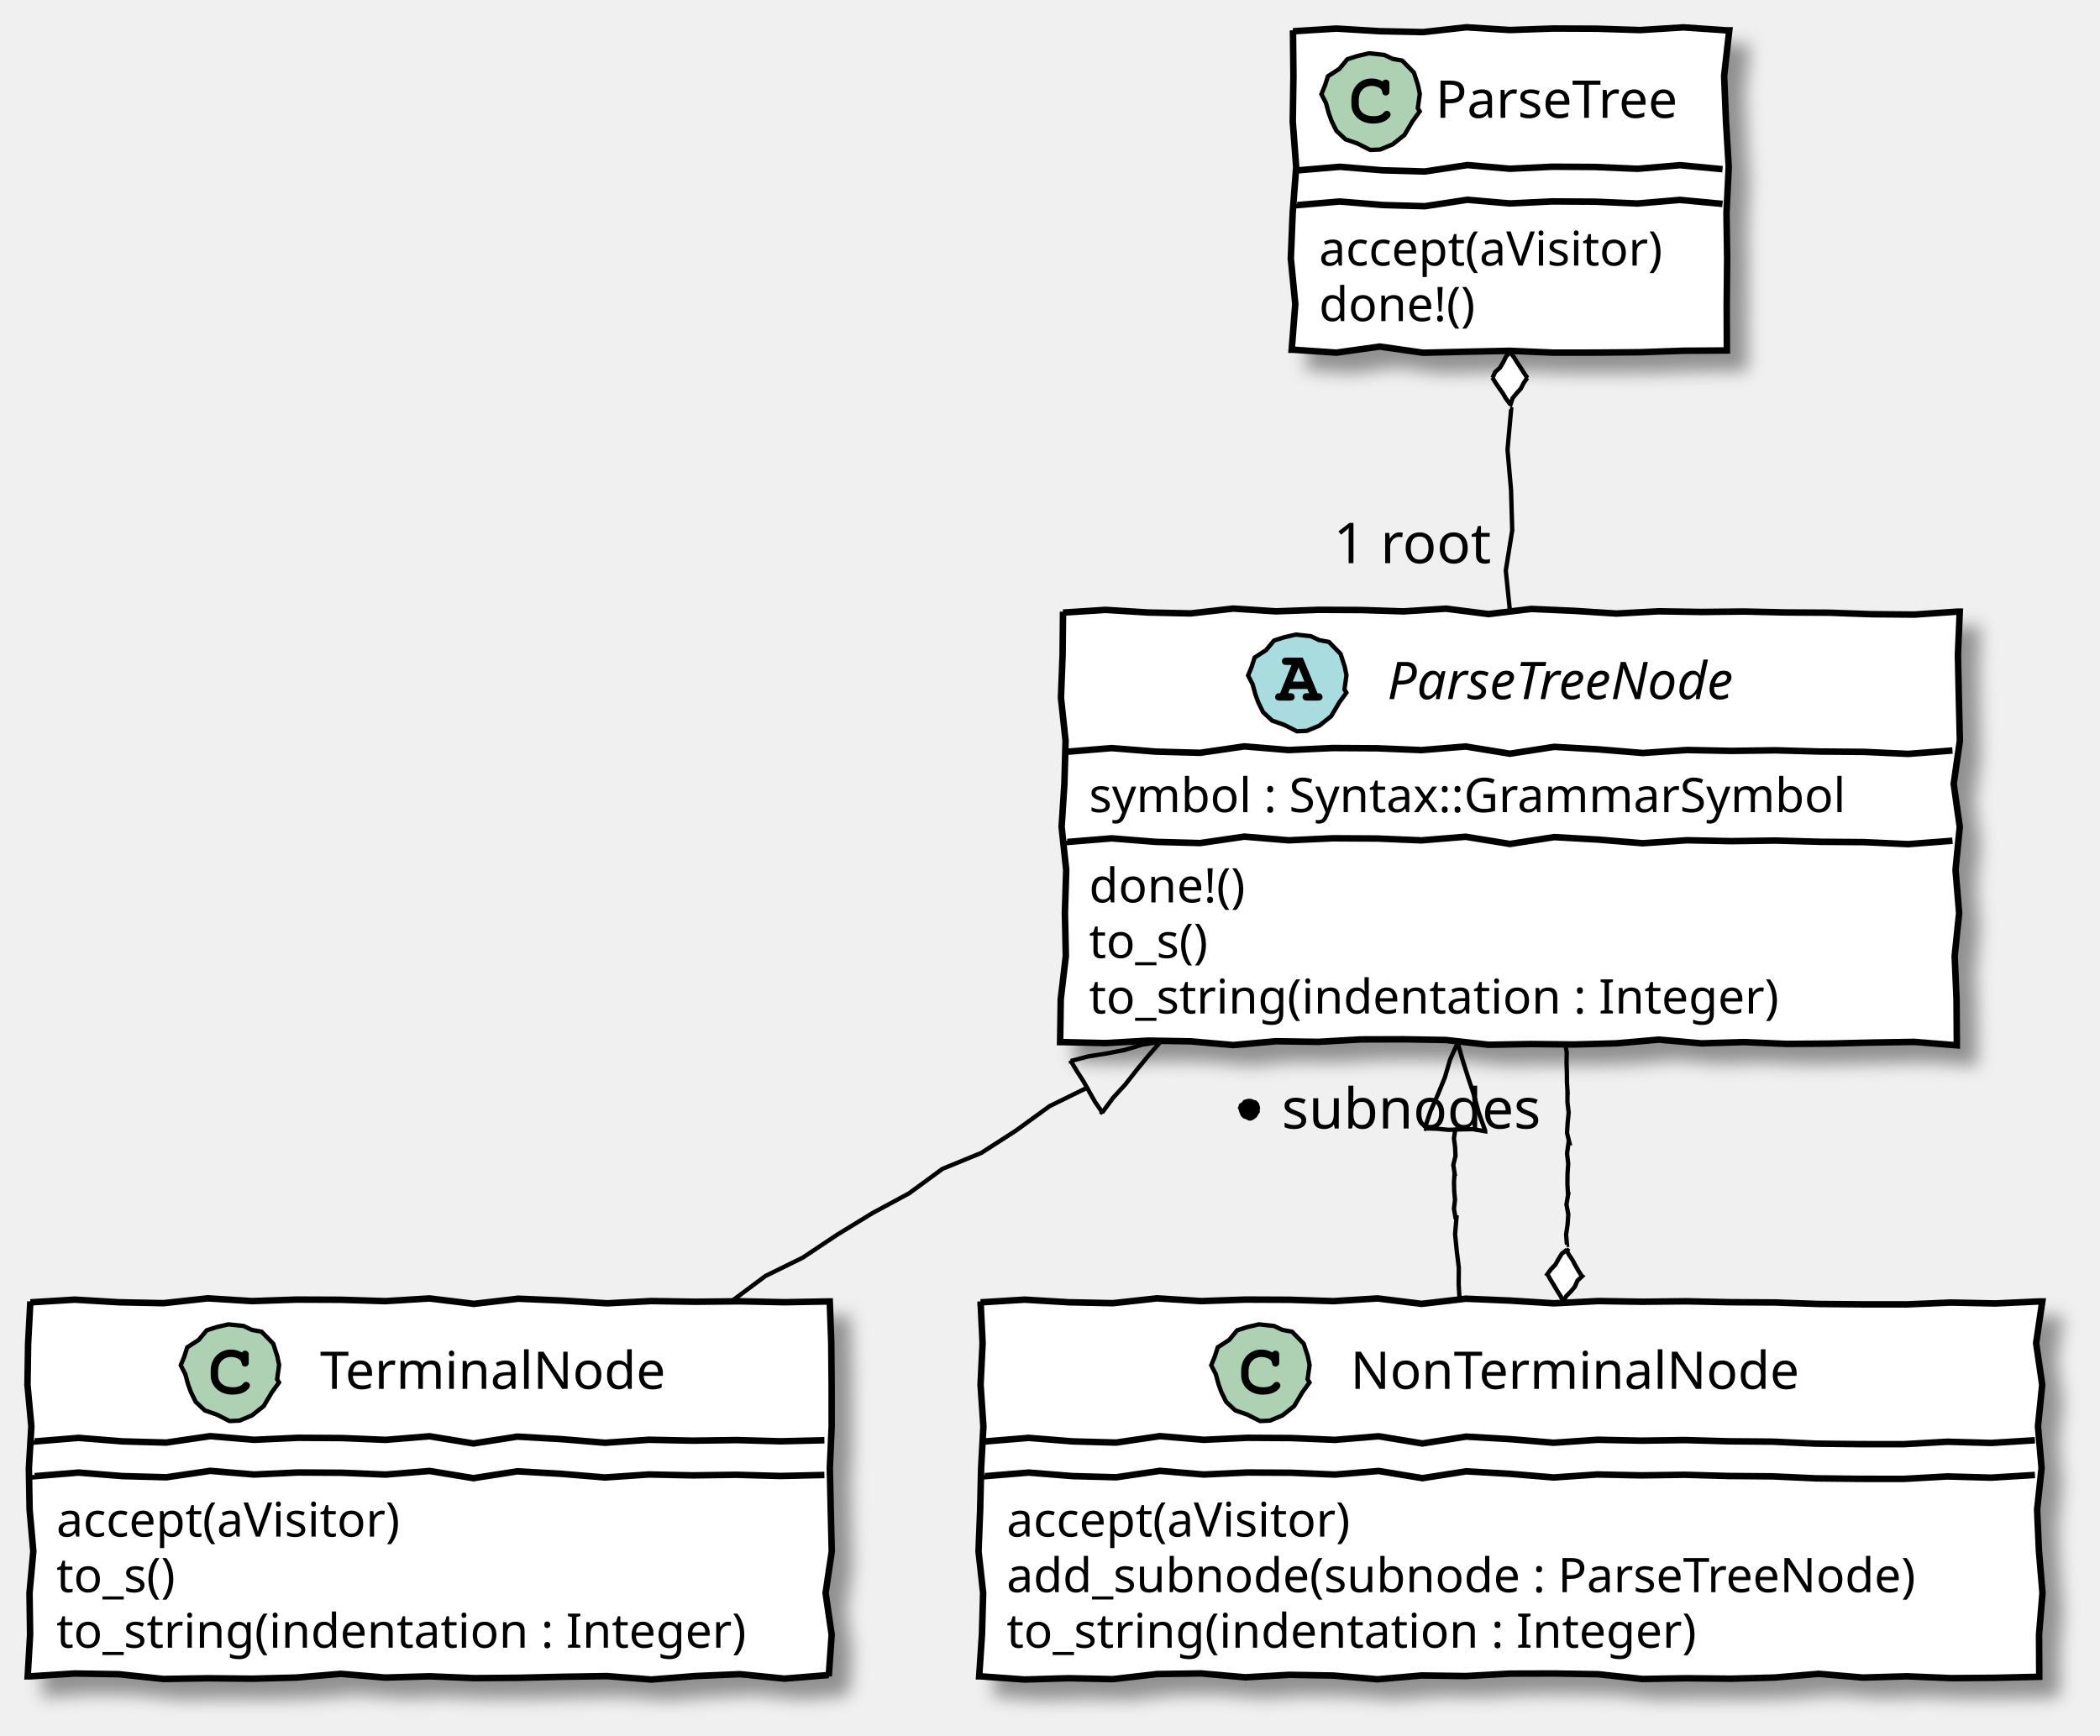
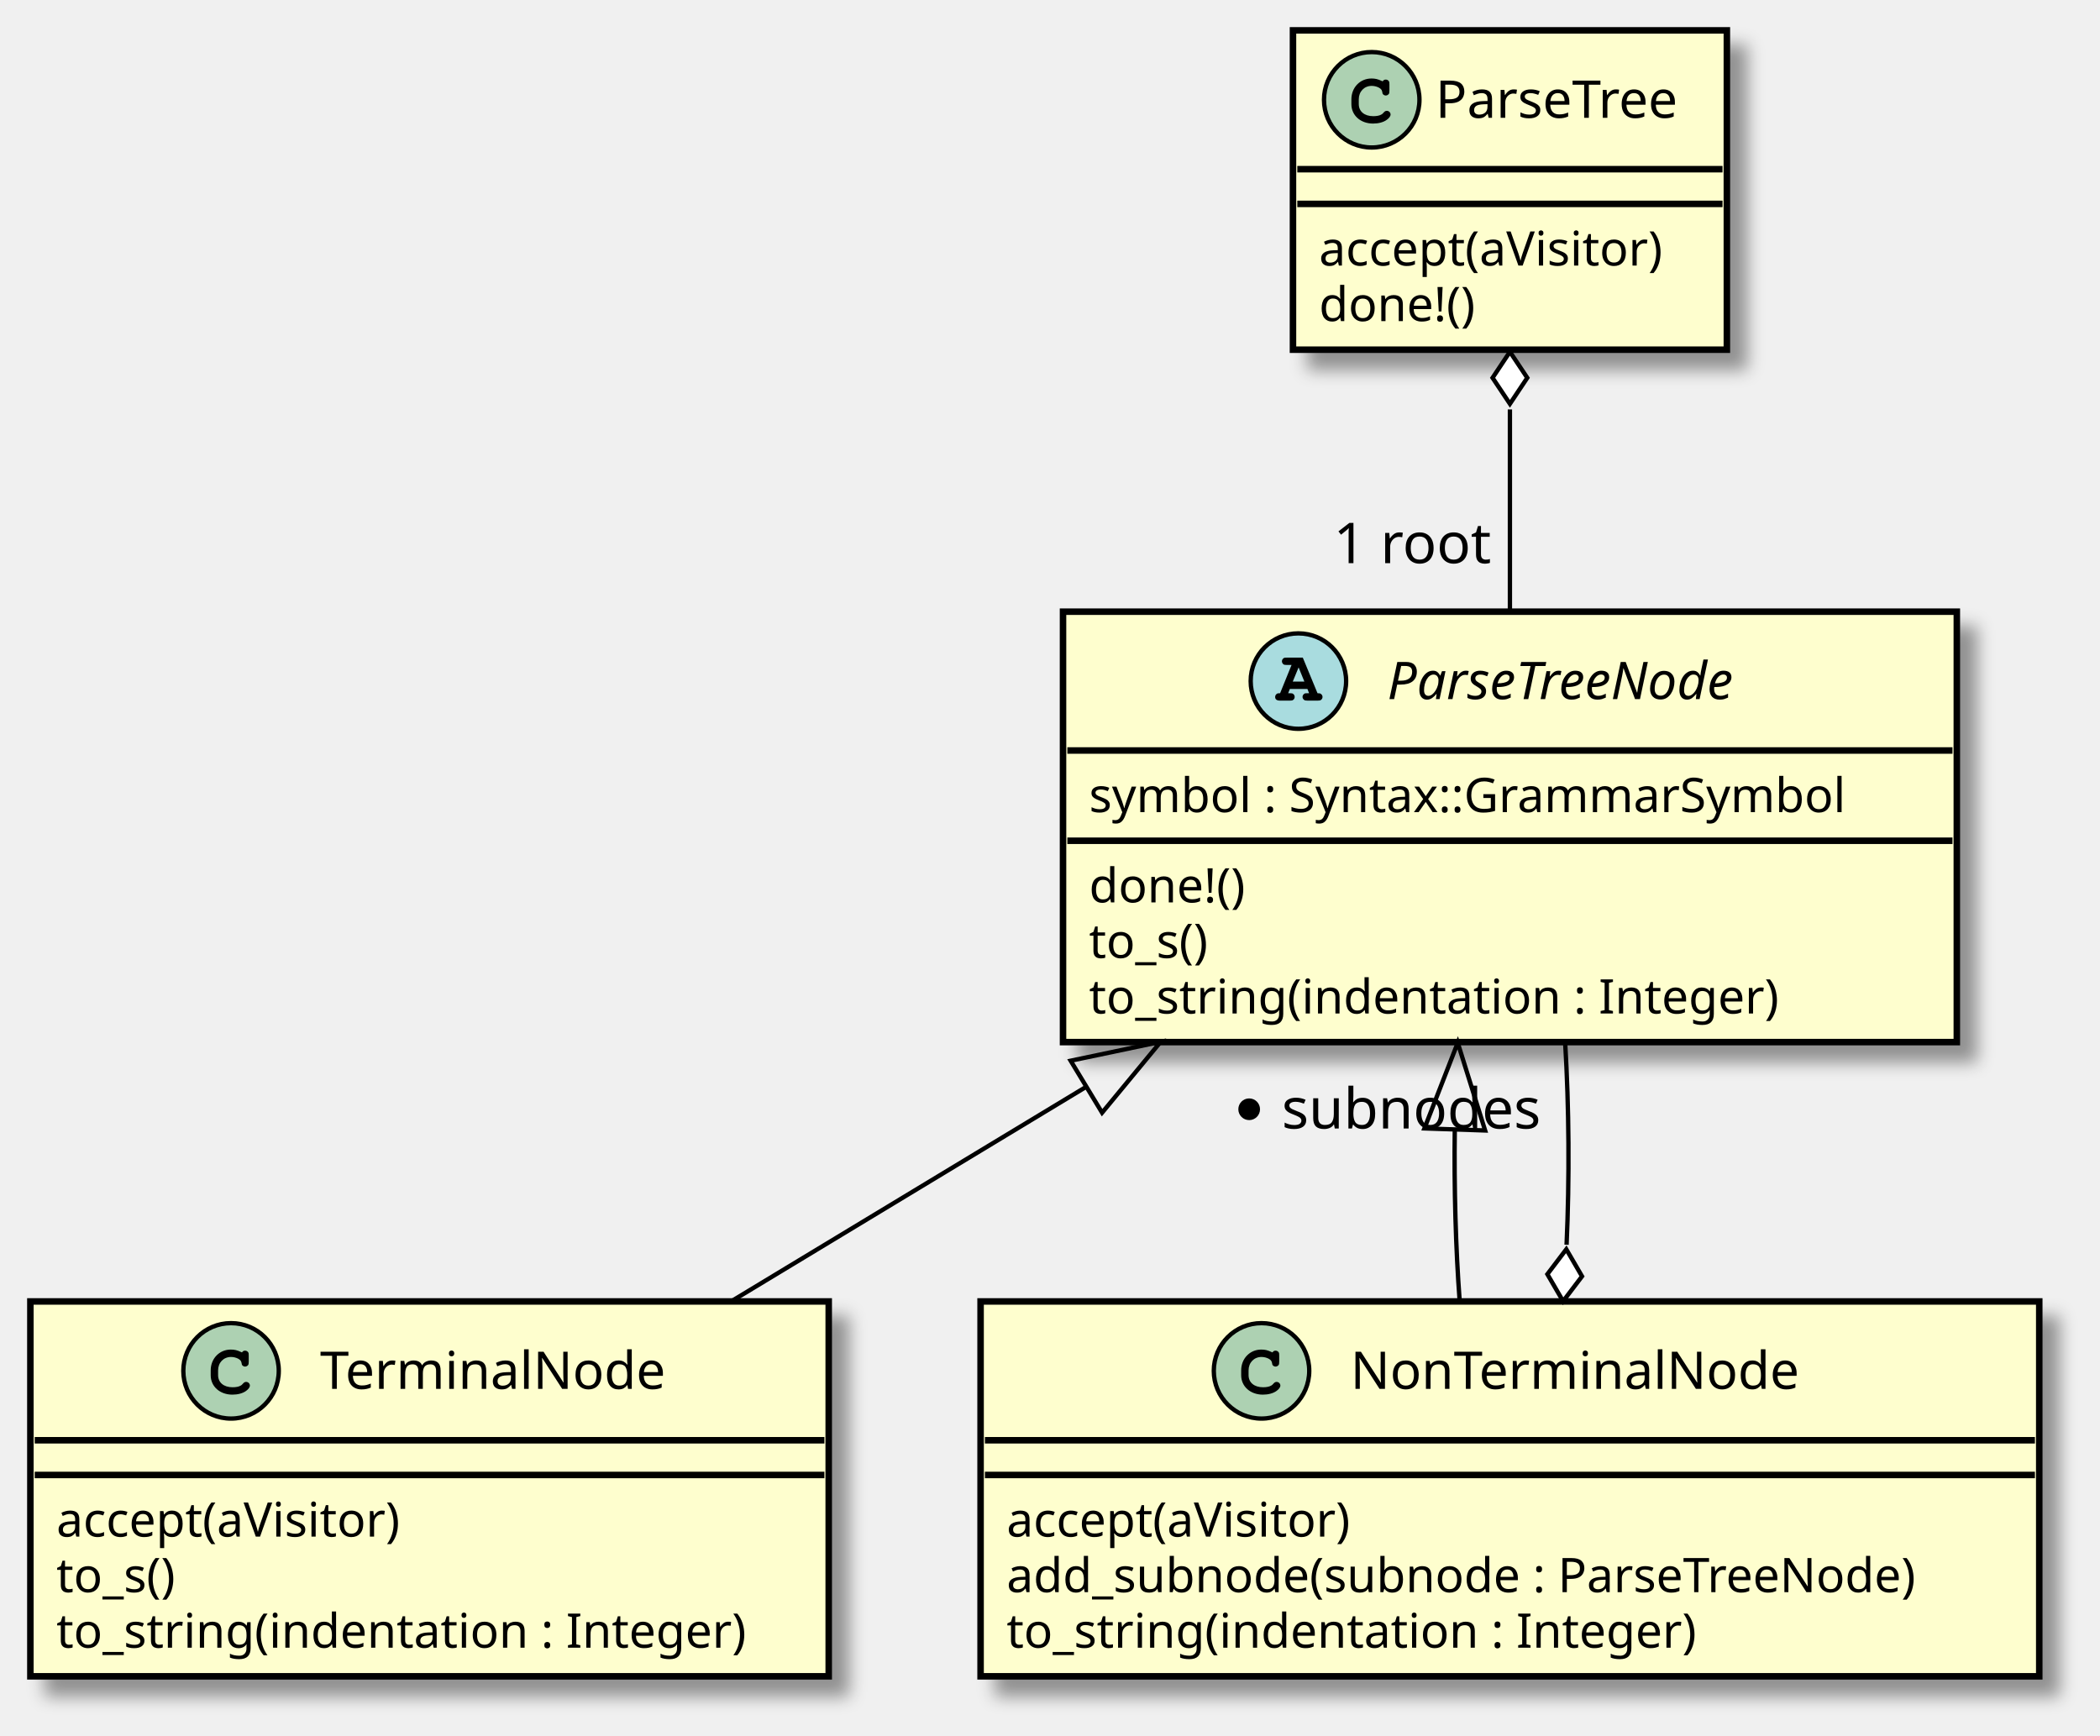
<svg xmlns="http://www.w3.org/2000/svg" contentScriptType="application/ecmascript" contentStyleType="text/css" height="400px" preserveAspectRatio="none" style="width:484px;height:400px;background:#FFFFFF;" version="1.1" viewBox="0 0 484 400" width="484px" zoomAndPan="magnify">
  <defs>
-     <filter height="300%" id="ftovzvyjznu5o" width="300%" x="-1" y="-1">
+     <filter height="300%" id="f1hbim6at1qn4a" width="300%" x="-1" y="-1">
      <feGaussianBlur result="blurOut" stdDeviation="2.0" />
      <feColorMatrix in="blurOut" result="blurOut2" type="matrix" values="0 0 0 0 0 0 0 0 0 0 0 0 0 0 0 0 0 0 .4 0" />
      <feOffset dx="4.0" dy="4.0" in="blurOut2" result="blurOut3" />
      <feBlend in="SourceGraphic" in2="blurOut3" mode="normal" />
    </filter>
  </defs>
  <g>
-     <polygon fill="#FFFFFF" filter="url(#ftovzvyjznu5o)" points="298,7,298,7.21,308,6.586,318,7.193,328,7.4,338,6.287,348,6.922,358,6.574,368,6.617,378,6.932,388,6.309,398,7,398.554,7,397.37,17.516,397.802,28.031,398.432,38.547,397.914,49.062,398.068,59.578,397.968,70.094,398,80.609,398,80.788,388,80.849,378,81.195,368,81.28,358,81.289,348,80.864,338,81.073,328,81.312,318,79.888,308,81.288,298,80.609,297.704,80.609,298.534,70.094,297.505,59.578,297.932,49.062,298.742,38.547,297.951,28.031,298.105,17.516,298,7" style="stroke:#000000;stroke-width:1.5;" />
-     <polygon fill="#ADD1B2" points="327.211,25.676,325.598,27.879,323.691,31.106,320.964,33.28,318.097,34.47,315.812,34.573,312.875,33.086,310.103,32.114,308,30.141,306.896,27.883,306.242,26.084,305.601,23.736,304.56,21.715,305.36,19.741,306.06,17.579,308.689,15.87,310.539,13.651,312.828,12.914,315.55,12.28,319.04,12.657,320.952,13.559,323.175,13.967,325.877,16.736,326.819,19.659,327.229,21.653,326.765,24.94" style="stroke:#000000;stroke-width:1.0;" />
+     <rect codeLine="6" fill="#FEFECE" filter="url(#f1hbim6at1qn4a)" height="73.609" id="ParseTree" style="stroke:#000000;stroke-width:1.5;" width="100" x="298" y="7" />
+     <ellipse cx="316.15" cy="23" fill="#ADD1B2" rx="11" ry="11" style="stroke:#000000;stroke-width:1.0;" />
    <path d="M318.494,18.672 C317.556,18.234 316.962,18.094 316.087,18.094 C313.462,18.094 311.462,20.172 311.462,22.891 L311.462,24.016 C311.462,26.594 313.572,28.484 316.462,28.484 C317.681,28.484 318.837,28.188 319.587,27.641 C320.166,27.234 320.494,26.781 320.494,26.391 C320.494,25.938 320.103,25.547 319.634,25.547 C319.416,25.547 319.212,25.625 319.025,25.812 C318.572,26.297 318.572,26.297 318.384,26.391 C317.962,26.656 317.275,26.781 316.509,26.781 C314.462,26.781 313.166,25.688 313.166,23.984 L313.166,22.891 C313.166,21.109 314.416,19.797 316.15,19.797 C316.728,19.797 317.337,19.953 317.806,20.203 C318.291,20.484 318.462,20.703 318.556,21.109 C318.619,21.516 318.65,21.641 318.791,21.766 C318.931,21.906 319.166,22.016 319.384,22.016 C319.65,22.016 319.916,21.875 320.087,21.656 C320.197,21.5 320.228,21.312 320.228,20.891 L320.228,19.469 C320.228,19.031 320.212,18.906 320.119,18.75 C319.962,18.484 319.681,18.344 319.384,18.344 C319.087,18.344 318.884,18.438 318.666,18.75 L318.494,18.672 Z " fill="#000000" />
    <text fill="#000000" font-family="sans-serif" font-size="12" lengthAdjust="spacing" textLength="61" x="330.85" y="27.154">ParseTree</text>
-     <path d="M299,39 L299,39.28 L308.8,38.448 L318.6,39.258 L328.4,39.533 L338.2,38.049 L348,38.896 L357.8,38.431 L367.6,38.489 L377.4,38.909 L387.2,38.078 L397,39 " fill="#FFFFFF" style="stroke:#000000;stroke-width:1.5;" />
-     <path d="M299,47 L299,47.28 L308.8,46.448 L318.6,47.258 L328.4,47.533 L338.2,46.049 L348,46.896 L357.8,46.431 L367.6,46.489 L377.4,46.909 L387.2,46.078 L397,47 " fill="#FFFFFF" style="stroke:#000000;stroke-width:1.5;" />
+     <line style="stroke:#000000;stroke-width:1.5;" x1="299" x2="397" y1="39" y2="39" />
+     <line style="stroke:#000000;stroke-width:1.5;" x1="299" x2="397" y1="47" y2="47" />
    <text fill="#000000" font-family="sans-serif" font-size="11" lengthAdjust="spacing" textLength="88" x="304" y="61.21">accept(aVisitor)</text>
    <text fill="#000000" font-family="sans-serif" font-size="11" lengthAdjust="spacing" textLength="42" x="304" y="74.015">done!()</text>
-     <polygon fill="#FFFFFF" filter="url(#ftovzvyjznu5o)" points="245,141,245,141.21,254.81,140.586,264.619,141.193,274.429,141.4,284.238,140.287,294.048,140.922,303.857,140.573,313.667,140.617,323.476,140.932,333.286,140.309,343.095,141.554,352.905,140.37,362.714,140.802,372.524,141.432,382.333,140.914,392.143,141.068,401.952,140.968,411.762,141.179,421.571,141.239,431.381,141.586,441.19,141.671,451,141,451.679,141,451.255,150.922,451.464,160.844,451.702,170.766,450.279,180.688,451.678,190.609,450.704,200.531,451.534,210.453,450.505,220.375,450.932,230.297,451,240.219,451,240.96,441.19,240.17,431.381,240.324,421.571,240.557,411.762,240.635,401.952,240.215,392.143,240.506,382.333,239.646,372.524,240.503,362.714,240.767,352.905,240.663,343.095,240.832,333.286,239.736,323.476,239.567,313.667,239.597,303.857,240.16,294.048,240.022,284.238,240.9,274.429,240.044,264.619,239.876,254.81,240.447,245,240.219,244.333,240.219,244.481,230.297,245.649,220.375,245.436,210.453,245.734,200.531,244.678,190.609,245.319,180.688,245.59,170.766,244.528,160.844,244.904,150.922,245,141" style="stroke:#000000;stroke-width:1.5;" />
-     <polygon fill="#A9DCDF" points="310.311,159.676,308.698,161.879,306.791,165.106,304.064,167.28,301.197,168.47,298.912,168.573,295.975,167.085,293.203,166.114,291.099,164.141,289.996,161.883,289.342,160.084,288.701,157.736,287.66,155.714,288.46,153.741,289.16,151.579,291.789,149.869,293.639,147.651,295.928,146.914,298.65,146.28,302.14,146.657,304.052,147.559,306.275,147.967,308.977,150.736,309.919,153.659,310.329,155.653,309.865,158.94" style="stroke:#000000;stroke-width:1.0;" />
+     <rect codeLine="11" fill="#FEFECE" filter="url(#f1hbim6at1qn4a)" height="99.219" id="ParseTreeNode" style="stroke:#000000;stroke-width:1.5;" width="206" x="245" y="141" />
+     <ellipse cx="299.25" cy="157" fill="#A9DCDF" rx="11" ry="11" style="stroke:#000000;stroke-width:1.0;" />
    <path d="M301.328,158.812 L301.719,159.797 L301.328,159.797 C300.875,159.797 300.766,159.812 300.609,159.922 C300.359,160.078 300.203,160.359 300.203,160.656 C300.203,160.922 300.344,161.172 300.562,161.328 C300.703,161.453 300.906,161.5 301.328,161.5 L303.688,161.5 C304.047,161.5 304.266,161.469 304.406,161.375 C304.656,161.234 304.812,160.938 304.812,160.656 C304.812,160.375 304.672,160.125 304.453,159.969 C304.281,159.828 304.125,159.797 303.656,159.797 L300.266,151.594 L296.594,151.594 C296.141,151.594 296.016,151.609 295.859,151.703 C295.609,151.875 295.453,152.156 295.453,152.438 C295.453,152.719 295.594,152.969 295.812,153.141 C295.984,153.25 296.156,153.281 296.594,153.281 L297.672,153.281 L295.031,159.797 C294.609,159.797 294.453,159.812 294.297,159.922 C294.047,160.078 293.891,160.359 293.891,160.656 C293.891,161.219 294.266,161.5 295.016,161.5 L297.281,161.5 C297.641,161.5 297.859,161.469 297.984,161.375 C298.25,161.234 298.391,160.938 298.391,160.656 C298.391,160.375 298.266,160.125 298.047,159.953 C297.875,159.828 297.734,159.797 297.281,159.797 L296.891,159.797 L297.281,158.812 L301.328,158.812 Z M300.625,157.109 L297.953,157.109 L299.297,153.844 L300.625,157.109 Z " fill="#000000" />
    <text fill="#000000" font-family="sans-serif" font-size="12" font-style="italic" lengthAdjust="spacing" textLength="89" x="319.75" y="161.154">ParseTreeNode</text>
-     <path d="M246,173 L246,173.28 L256.2,172.448 L266.4,173.258 L276.6,173.533 L286.8,172.049 L297,172.896 L307.2,172.431 L317.4,172.489 L327.6,172.909 L337.8,172.078 L348,173.738 L358.2,172.16 L368.4,172.736 L378.6,173.576 L388.8,172.886 L399,173.091 L409.2,172.957 L419.4,173.238 L429.6,173.319 L439.8,173.781 L450,173 " fill="#FFFFFF" style="stroke:#000000;stroke-width:1.5;" />
+     <line style="stroke:#000000;stroke-width:1.5;" x1="246" x2="450" y1="173" y2="173" />
    <text fill="#000000" font-family="sans-serif" font-size="11" lengthAdjust="spacing" textLength="194" x="251" y="187.21">symbol : Syntax::GrammarSymbol</text>
-     <path d="M246,193.805 L246,194.085 L256.2,193.252 L266.4,194.062 L276.6,194.338 L286.8,192.853 L297,193.701 L307.2,193.236 L317.4,193.293 L327.6,193.714 L337.8,192.883 L348,194.543 L358.2,192.964 L368.4,193.541 L378.6,194.381 L388.8,193.69 L399,193.896 L409.2,193.762 L419.4,194.043 L429.6,194.124 L439.8,194.586 L450,193.805 " fill="#FFFFFF" style="stroke:#000000;stroke-width:1.5;" />
+     <line style="stroke:#000000;stroke-width:1.5;" x1="246" x2="450" y1="193.805" y2="193.805" />
    <text fill="#000000" font-family="sans-serif" font-size="11" lengthAdjust="spacing" textLength="42" x="251" y="208.015">done!()</text>
    <text fill="#000000" font-family="sans-serif" font-size="11" lengthAdjust="spacing" textLength="31" x="251" y="220.82">to_s()</text>
    <text fill="#000000" font-family="sans-serif" font-size="11" lengthAdjust="spacing" textLength="172" x="251" y="233.625">to_string(indentation : Integer)</text>
-     <polygon fill="#FFFFFF" filter="url(#ftovzvyjznu5o)" points="7,300,7,300.21,17.222,299.586,27.444,300.193,37.667,300.4,47.889,299.287,58.111,299.922,68.333,299.574,78.556,299.616,88.778,299.932,99,299.309,109.222,300.554,119.444,299.37,129.667,299.802,139.889,300.432,150.111,299.914,160.333,300.068,170.556,299.968,180.778,300.178,191,300,191.239,300,191.586,309.602,191.671,319.203,191.679,328.805,191.255,338.406,191.464,348.008,191.702,357.609,190.279,367.211,191.679,376.812,191,386.414,191,386.118,180.778,386.948,170.556,385.919,160.333,386.346,150.111,387.156,139.889,386.365,129.667,386.519,119.444,386.753,109.222,386.83,99,386.41,88.778,386.701,78.556,385.842,68.333,386.698,58.111,386.962,47.889,386.859,37.667,387.027,27.444,385.931,17.222,385.762,7,386.414,6.379,386.414,6.941,376.812,6.803,367.211,7.681,357.609,6.825,348.008,6.657,338.406,7.228,328.805,6.333,319.203,6.481,309.602,7,300" style="stroke:#000000;stroke-width:1.5;" />
-     <polygon fill="#ADD1B2" points="64.311,318.676,62.698,320.879,60.791,324.106,58.064,326.28,55.197,327.47,52.912,327.573,49.975,326.086,47.203,325.114,45.099,323.141,43.996,320.883,43.342,319.084,42.701,316.736,41.66,314.714,42.46,312.741,43.16,310.579,45.789,308.87,47.639,306.651,49.928,305.914,52.65,305.28,56.14,305.657,58.052,306.558,60.275,306.967,62.977,309.736,63.919,312.659,64.329,314.653,63.865,317.94" style="stroke:#000000;stroke-width:1.0;" />
+     <rect codeLine="18" fill="#FEFECE" filter="url(#f1hbim6at1qn4a)" height="86.414" id="TerminalNode" style="stroke:#000000;stroke-width:1.5;" width="184" x="7" y="300" />
+     <ellipse cx="53.25" cy="316" fill="#ADD1B2" rx="11" ry="11" style="stroke:#000000;stroke-width:1.0;" />
    <path d="M55.594,311.672 C54.656,311.234 54.062,311.094 53.188,311.094 C50.562,311.094 48.562,313.172 48.562,315.891 L48.562,317.016 C48.562,319.594 50.672,321.484 53.562,321.484 C54.781,321.484 55.938,321.188 56.688,320.641 C57.266,320.234 57.594,319.781 57.594,319.391 C57.594,318.938 57.203,318.547 56.734,318.547 C56.516,318.547 56.312,318.625 56.125,318.812 C55.672,319.297 55.672,319.297 55.484,319.391 C55.062,319.656 54.375,319.781 53.609,319.781 C51.562,319.781 50.266,318.688 50.266,316.984 L50.266,315.891 C50.266,314.109 51.516,312.797 53.25,312.797 C53.828,312.797 54.438,312.953 54.906,313.203 C55.391,313.484 55.562,313.703 55.656,314.109 C55.719,314.516 55.75,314.641 55.891,314.766 C56.031,314.906 56.266,315.016 56.484,315.016 C56.75,315.016 57.016,314.875 57.188,314.656 C57.297,314.5 57.328,314.312 57.328,313.891 L57.328,312.469 C57.328,312.031 57.312,311.906 57.219,311.75 C57.062,311.484 56.781,311.344 56.484,311.344 C56.188,311.344 55.984,311.438 55.766,311.75 L55.594,311.672 Z " fill="#000000" />
    <text fill="#000000" font-family="sans-serif" font-size="12" lengthAdjust="spacing" textLength="83" x="73.75" y="320.154">TerminalNode</text>
-     <path d="M8,332 L8,332.28 L18.111,331.448 L28.222,332.258 L38.333,332.533 L48.444,331.049 L58.556,331.896 L68.667,331.431 L78.778,331.489 L88.889,331.909 L99,331.078 L109.111,332.738 L119.222,331.16 L129.333,331.736 L139.444,332.576 L149.556,331.886 L159.667,332.091 L169.778,331.957 L179.889,332.238 L190,332 " fill="#FFFFFF" style="stroke:#000000;stroke-width:1.5;" />
-     <path d="M8,340 L8,340.28 L18.111,339.448 L28.222,340.258 L38.333,340.533 L48.444,339.049 L58.556,339.896 L68.667,339.431 L78.778,339.489 L88.889,339.909 L99,339.078 L109.111,340.738 L119.222,339.16 L129.333,339.736 L139.444,340.576 L149.556,339.886 L159.667,340.091 L169.778,339.957 L179.889,340.238 L190,340 " fill="#FFFFFF" style="stroke:#000000;stroke-width:1.5;" />
+     <line style="stroke:#000000;stroke-width:1.5;" x1="8" x2="190" y1="332" y2="332" />
+     <line style="stroke:#000000;stroke-width:1.5;" x1="8" x2="190" y1="340" y2="340" />
    <text fill="#000000" font-family="sans-serif" font-size="11" lengthAdjust="spacing" textLength="88" x="13" y="354.21">accept(aVisitor)</text>
    <text fill="#000000" font-family="sans-serif" font-size="11" lengthAdjust="spacing" textLength="31" x="13" y="367.015">to_s()</text>
    <text fill="#000000" font-family="sans-serif" font-size="11" lengthAdjust="spacing" textLength="172" x="13" y="379.82">to_string(indentation : Integer)</text>
-     <polygon fill="#FFFFFF" filter="url(#ftovzvyjznu5o)" points="226,300,226,300.21,236.167,299.586,246.333,300.193,256.5,300.4,266.667,299.287,276.833,299.922,287,299.574,297.167,299.616,307.333,299.932,317.5,299.309,327.667,300.554,337.833,299.37,348,299.802,358.167,300.432,368.333,299.914,378.5,300.068,388.667,299.968,398.833,300.178,409,300.239,419.167,300.586,429.333,300.671,439.5,300.679,449.667,300.255,459.833,300.464,470,300,470.702,300,469.279,309.602,470.678,319.203,469.704,328.805,470.534,338.406,469.505,348.008,469.932,357.609,470.742,367.211,469.951,376.812,470,386.414,470,386.519,459.833,386.753,449.667,386.83,439.5,386.41,429.333,386.701,419.167,385.842,409,386.698,398.833,386.962,388.667,386.859,378.5,387.027,368.333,385.931,358.167,385.762,348,385.793,337.833,386.355,327.667,386.217,317.5,387.096,307.333,386.239,297.167,386.071,287,386.642,276.833,385.747,266.667,385.895,256.5,387.063,246.333,386.85,236.167,387.149,226,386.414,225.678,386.414,226.319,376.812,226.59,367.211,225.528,357.609,225.904,348.008,226.126,338.406,226.652,328.805,225.996,319.203,226.463,309.602,226,300" style="stroke:#000000;stroke-width:1.5;" />
-     <polygon fill="#ADD1B2" points="301.811,318.676,300.198,320.879,298.291,324.106,295.564,326.28,292.697,327.47,290.412,327.573,287.475,326.086,284.703,325.114,282.599,323.141,281.496,320.883,280.842,319.084,280.201,316.736,279.16,314.714,279.96,312.741,280.66,310.579,283.289,308.87,285.139,306.651,287.428,305.914,290.15,305.28,293.64,305.657,295.552,306.558,297.775,306.967,300.477,309.736,301.419,312.659,301.829,314.653,301.365,317.94" style="stroke:#000000;stroke-width:1.0;" />
+     <rect codeLine="24" fill="#FEFECE" filter="url(#f1hbim6at1qn4a)" height="86.414" id="NonTerminalNode" style="stroke:#000000;stroke-width:1.5;" width="244" x="226" y="300" />
+     <ellipse cx="290.75" cy="316" fill="#ADD1B2" rx="11" ry="11" style="stroke:#000000;stroke-width:1.0;" />
    <path d="M293.094,311.672 C292.156,311.234 291.562,311.094 290.688,311.094 C288.062,311.094 286.062,313.172 286.062,315.891 L286.062,317.016 C286.062,319.594 288.172,321.484 291.062,321.484 C292.281,321.484 293.438,321.188 294.188,320.641 C294.766,320.234 295.094,319.781 295.094,319.391 C295.094,318.938 294.703,318.547 294.234,318.547 C294.016,318.547 293.812,318.625 293.625,318.812 C293.172,319.297 293.172,319.297 292.984,319.391 C292.562,319.656 291.875,319.781 291.109,319.781 C289.062,319.781 287.766,318.688 287.766,316.984 L287.766,315.891 C287.766,314.109 289.016,312.797 290.75,312.797 C291.328,312.797 291.938,312.953 292.406,313.203 C292.891,313.484 293.062,313.703 293.156,314.109 C293.219,314.516 293.25,314.641 293.391,314.766 C293.531,314.906 293.766,315.016 293.984,315.016 C294.25,315.016 294.516,314.875 294.688,314.656 C294.797,314.5 294.828,314.312 294.828,313.891 L294.828,312.469 C294.828,312.031 294.812,311.906 294.719,311.75 C294.562,311.484 294.281,311.344 293.984,311.344 C293.688,311.344 293.484,311.438 293.266,311.75 L293.094,311.672 Z " fill="#000000" />
    <text fill="#000000" font-family="sans-serif" font-size="12" lengthAdjust="spacing" textLength="106" x="311.25" y="320.154">NonTerminalNode</text>
-     <path d="M227,332 L227,332.28 L237.083,331.448 L247.167,332.258 L257.25,332.533 L267.333,331.049 L277.417,331.896 L287.5,331.431 L297.583,331.489 L307.667,331.909 L317.75,331.078 L327.833,332.738 L337.917,331.16 L348,331.736 L358.083,332.576 L368.167,331.886 L378.25,332.091 L388.333,331.957 L398.417,332.238 L408.5,332.319 L418.583,332.781 L428.667,332.895 L438.75,332.906 L448.833,332.339 L458.917,332.618 L469,332 " fill="#FFFFFF" style="stroke:#000000;stroke-width:1.5;" />
-     <path d="M227,340 L227,340.28 L237.083,339.448 L247.167,340.258 L257.25,340.533 L267.333,339.049 L277.417,339.896 L287.5,339.431 L297.583,339.489 L307.667,339.909 L317.75,339.078 L327.833,340.738 L337.917,339.16 L348,339.736 L358.083,340.576 L368.167,339.886 L378.25,340.091 L388.333,339.957 L398.417,340.238 L408.5,340.319 L418.583,340.781 L428.667,340.895 L438.75,340.906 L448.833,340.339 L458.917,340.618 L469,340 " fill="#FFFFFF" style="stroke:#000000;stroke-width:1.5;" />
+     <line style="stroke:#000000;stroke-width:1.5;" x1="227" x2="469" y1="332" y2="332" />
+     <line style="stroke:#000000;stroke-width:1.5;" x1="227" x2="469" y1="340" y2="340" />
    <text fill="#000000" font-family="sans-serif" font-size="11" lengthAdjust="spacing" textLength="88" x="232" y="354.21">accept(aVisitor)</text>
    <text fill="#000000" font-family="sans-serif" font-size="11" lengthAdjust="spacing" textLength="232" x="232" y="367.015">add_subnode(subnode : ParseTreeNode)</text>
    <text fill="#000000" font-family="sans-serif" font-size="11" lengthAdjust="spacing" textLength="172" x="232" y="379.82">to_string(indentation : Integer)</text>
-     <path d="M348,94.37 L348.28,94.37 L347.448,103.656 L348.258,112.942 L348.533,122.227 L347.049,131.513 L348,140.799 " fill="none" style="stroke:#000000;stroke-width:1.0;" />
-     <polygon fill="#FFFFFF" points="348,81.091,348.058,81.13,347.085,82.214,346.454,83.527,345.711,84.765,344.602,85.759,344,87.091,343.978,87.077,344.682,88.212,345.494,89.42,346.381,90.678,347.008,91.763,348,93.091,348.154,93.193,348.625,91.775,349.545,90.654,350.52,89.571,351.176,88.275,352,87.091,352.019,87.104,351.191,85.885,350.45,84.724,349.666,83.535,348.962,82.399,348,81.091" style="stroke:#000000;stroke-width:1.0;" />
+     <path codeLine="31" d="M348,94.37 C348,109.372 348,125.842 348,140.799 " fill="none" id="ParseTree-backto-ParseTreeNode" style="stroke:#000000;stroke-width:1.0;" />
+     <polygon fill="#FFFFFF" points="348,81.091,344,87.091,348,93.091,352,87.091,348,81.091" style="stroke:#000000;stroke-width:1.0;" />
    <text fill="#000000" font-family="sans-serif" font-size="13" lengthAdjust="spacing" textLength="38" x="307.328" y="129.816">1 root</text>
-     <path d="M250.362,250.514 L250.507,250.754 L241.915,254.974 L234.174,260.6 L226.155,265.768 L217.227,269.43 L209.504,275.088 L201.103,279.623 L192.972,284.604 L185.029,289.897 L176.438,294.118 L168.754,299.84 " fill="none" style="stroke:#000000;stroke-width:1.0;" />
-     <polygon fill="none" points="246.763,244.51,246.777,244.579,250.882,243.504,255.071,242.831,259.233,242.027,263.305,240.793,267.501,240.155,267.481,240.138,264.692,243.332,262.004,246.608,259.386,249.942,256.526,253.077,254.005,256.491,254.163,256.587,252.377,253.986,251.052,251.665,249.783,249.377,248.187,246.891,246.763,244.51" style="stroke:#000000;stroke-width:1.0;" />
-     <path d="M335.29,260.403 L335.383,260.403 L335.101,262.431 L335.366,264.461 L335.452,266.49 L334.952,268.517 L335.264,270.547 L335.23,270.546 L335.111,272.56 L335.166,274.577 L335.342,276.596 L335.101,278.607 L335.445,280.629 L335.69,280.642 L335.361,284.479 L335.748,288.354 L336.224,292.233 L336.19,296.086 L336.424,299.952 " fill="none" style="stroke:#000000;stroke-width:1.0;" />
-     <polygon fill="none" points="328.296,260.113,328.361,260.138,329.703,256.113,331.427,252.236,333.027,248.311,334.217,244.227,335.974,240.363,335.949,240.355,337.101,244.366,338.378,248.416,339.741,252.492,340.805,256.476,342.288,260.59,342.294,260.774,339.482,260.285,336.689,260.333,333.898,260.448,331.093,260.18,328.296,260.113" style="stroke:#000000;stroke-width:1.0;" />
-     <path d="M361.059,286.928 L361.152,286.93 L360.948,284.598 L361.29,282.283 L361.454,279.962 L361.033,277.623 L361.422,275.309 L361.388,275.309 L361.246,272.947 L361.278,270.586 L361.432,268.225 L361.168,265.862 L361.489,263.503 L361.735,263.507 L361.163,261.15 L361.309,258.807 L361.543,256.465 L361.267,254.114 L361.259,251.767 L361.289,251.769 L361.14,249.486 L361.128,247.209 L361.05,244.93 L361.098,242.656 L360.733,240.363 " fill="none" style="stroke:#000000;stroke-width:1.0;" />
-     <polygon fill="#FFFFFF" points="360.257,299.952,360.313,299.995,361.019,298.72,362.053,297.694,362.98,296.587,363.557,295.214,364.618,294.21,364.596,294.197,363.771,292.891,363.058,291.651,362.425,290.457,361.52,289.106,360.995,287.975,361.142,288.087,359.955,288.997,359.198,290.232,358.493,291.508,357.483,292.552,356.634,293.718,356.653,293.729,357.349,294.959,358.134,296.241,358.877,297.498,359.701,298.803,360.257,299.952" style="stroke:#000000;stroke-width:1.0;" />
-     <polygon fill="#000000" points="290.419,256.306,290.052,256.807,289.619,257.54,288.999,258.035,288.348,258.305,287.828,258.328,287.161,257.99,286.531,257.769,286.053,257.321,285.802,256.808,285.653,256.399,285.507,255.865,285.271,255.406,285.453,254.958,285.612,254.466,286.209,254.078,286.63,253.573,287.15,253.406,287.769,253.262,288.562,253.347,288.996,253.552,289.502,253.645,290.116,254.275,290.33,254.939,290.423,255.392,290.317,256.139" style="stroke:#000000;stroke-width:0.0;" />
+     <path codeLine="32" d="M250.362,250.514 C223.107,266.988 194.048,284.551 168.754,299.84 " fill="none" id="ParseTreeNode-backto-TerminalNode" style="stroke:#000000;stroke-width:1.0;" />
+     <polygon fill="none" points="246.763,244.51,267.501,240.155,254.005,256.491,246.763,244.51" style="stroke:#000000;stroke-width:1.0;" />
+     <path codeLine="33" d="M335.29,260.403 C335.118,273.896 335.496,287.663 336.424,299.952 " fill="none" id="ParseTreeNode-backto-NonTerminalNode" style="stroke:#000000;stroke-width:1.0;" />
+     <polygon fill="none" points="328.296,260.113,335.974,240.363,342.288,260.59,328.296,260.113" style="stroke:#000000;stroke-width:1.0;" />
+     <path codeLine="34" d="M361.059,286.928 C361.741,271.677 361.632,255.233 360.733,240.363 " fill="none" id="NonTerminalNode-backto-ParseTreeNode" style="stroke:#000000;stroke-width:1.0;" />
+     <polygon fill="#FFFFFF" points="360.257,299.952,364.618,294.21,360.995,287.975,356.634,293.718,360.257,299.952" style="stroke:#000000;stroke-width:1.0;" />
+     <ellipse cx="287.905" cy="255.698" fill="#000000" rx="2.5" ry="2.5" style="stroke:#000000;stroke-width:0.0;" />
    <text fill="#000000" font-family="sans-serif" font-size="13" lengthAdjust="spacing" textLength="62" x="295.405" y="260.132">subnodes</text>
  </g>
</svg>
